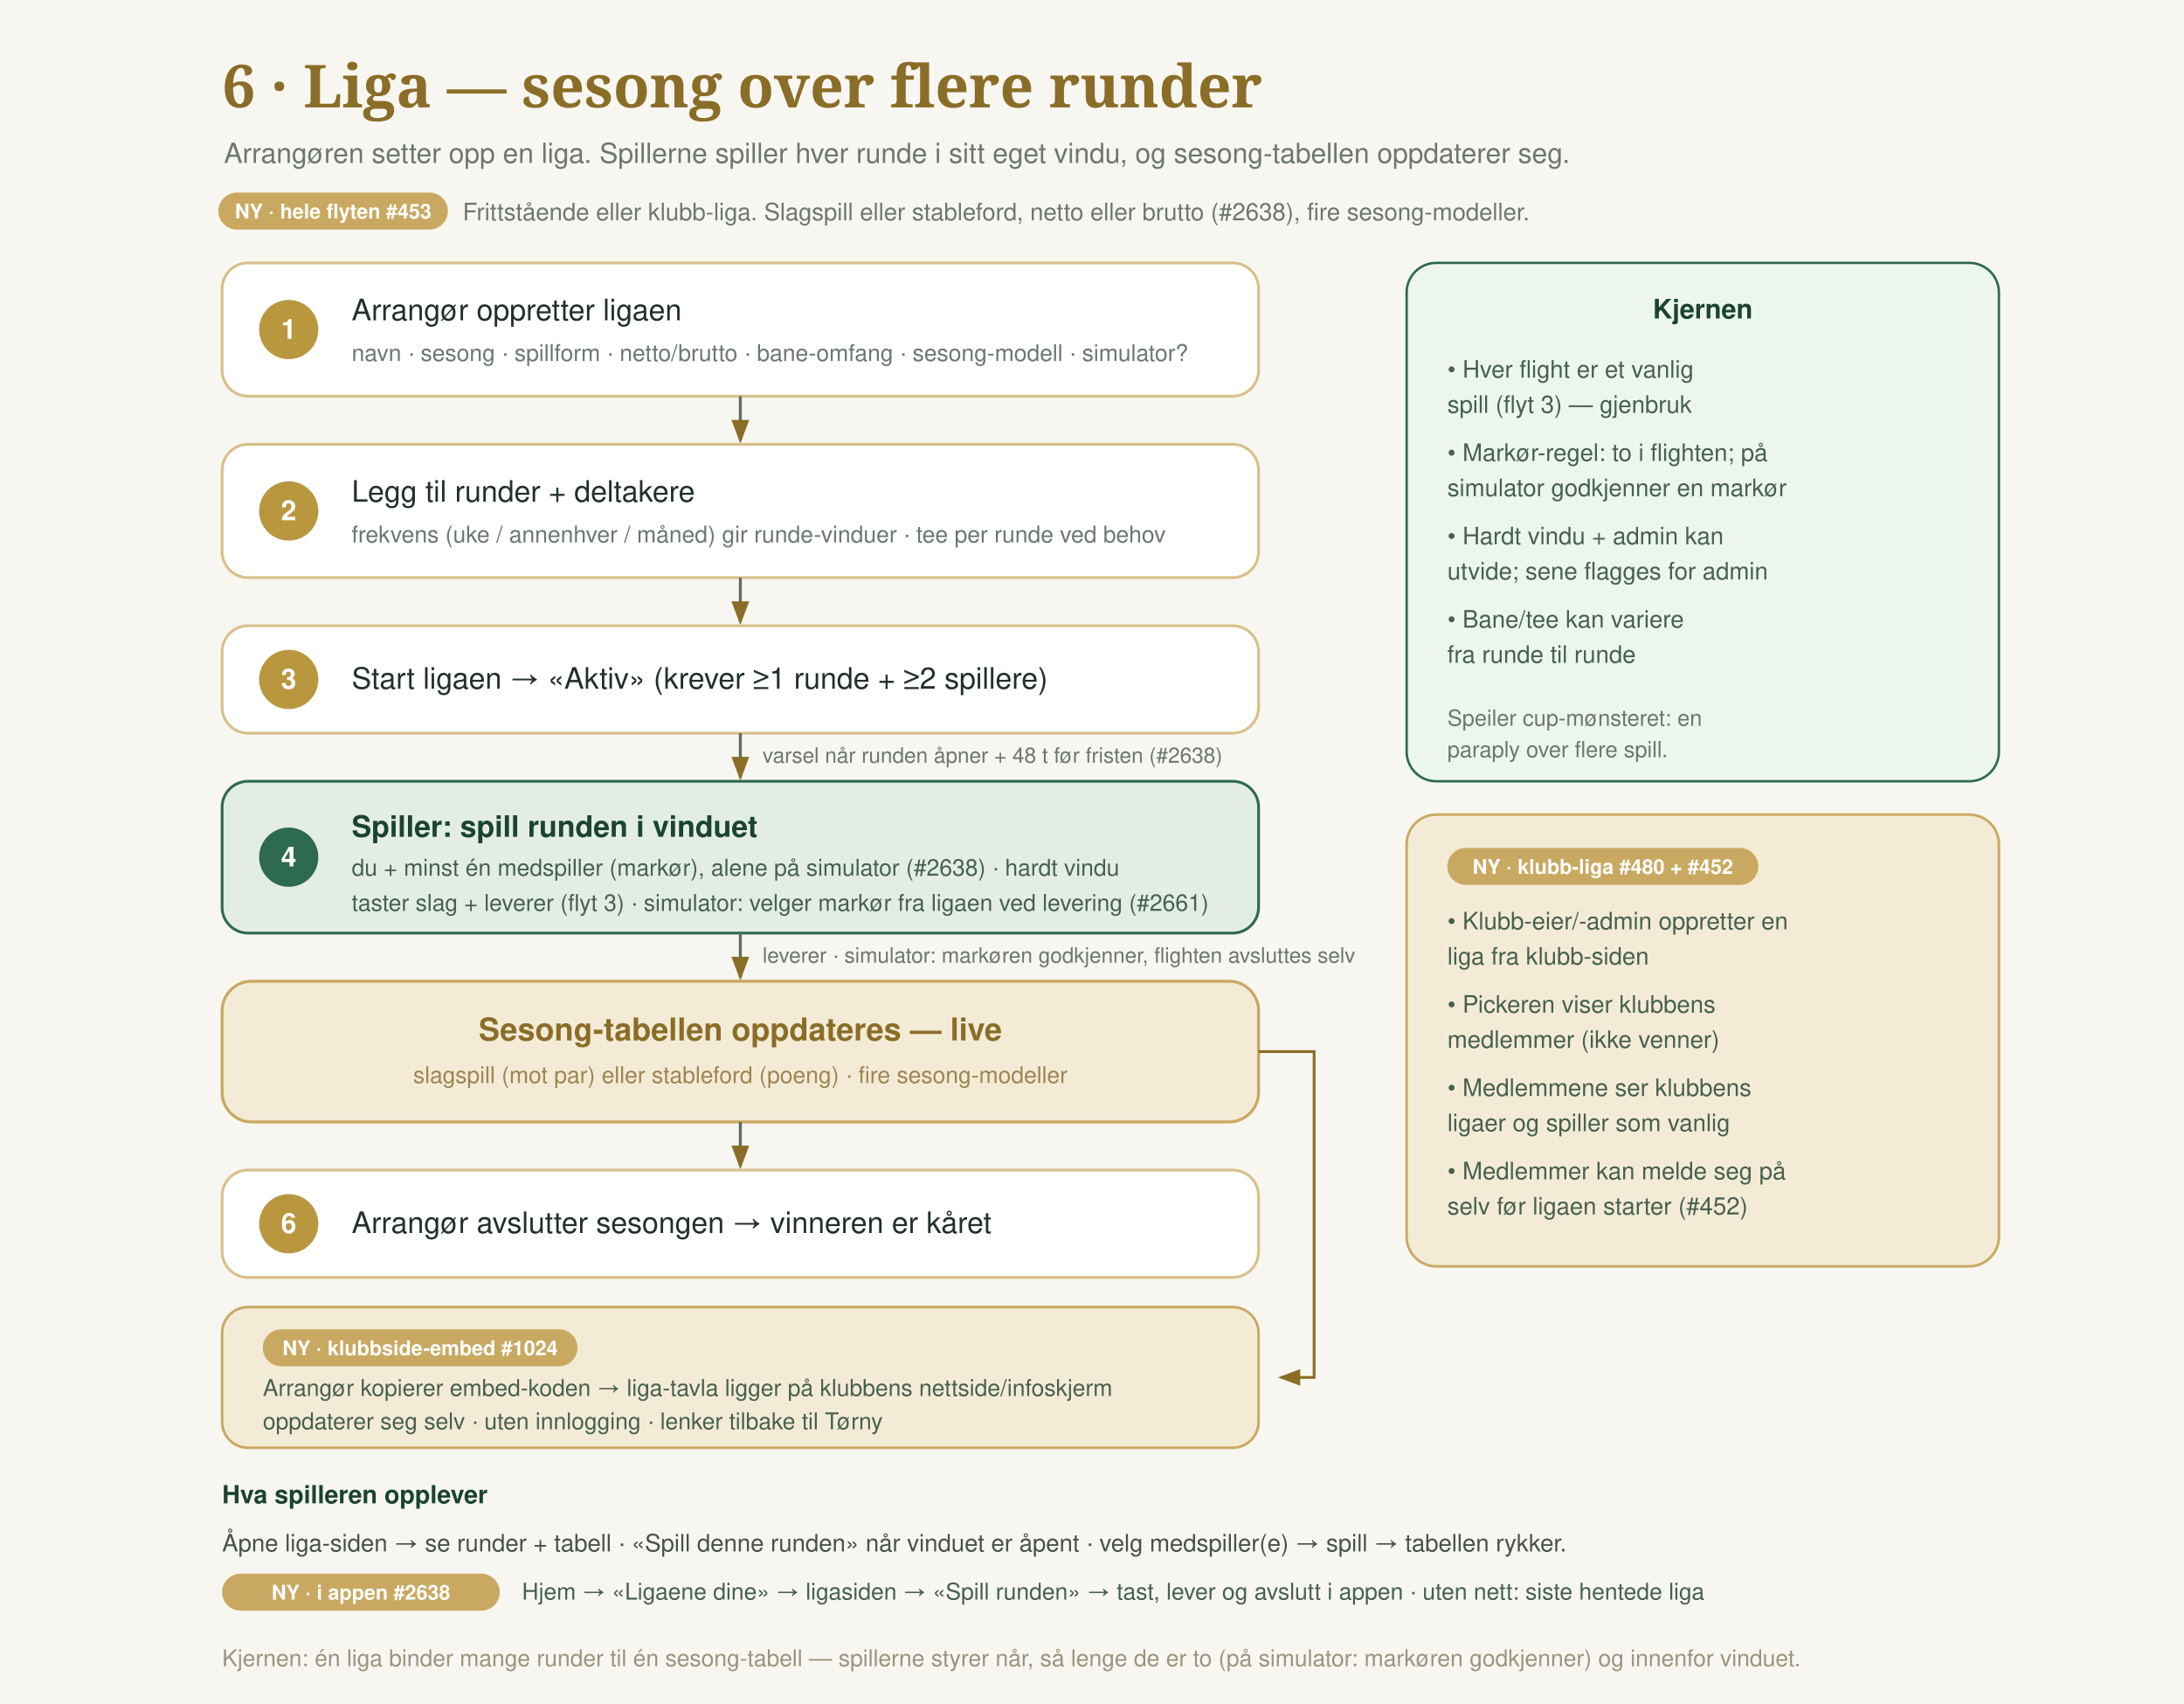
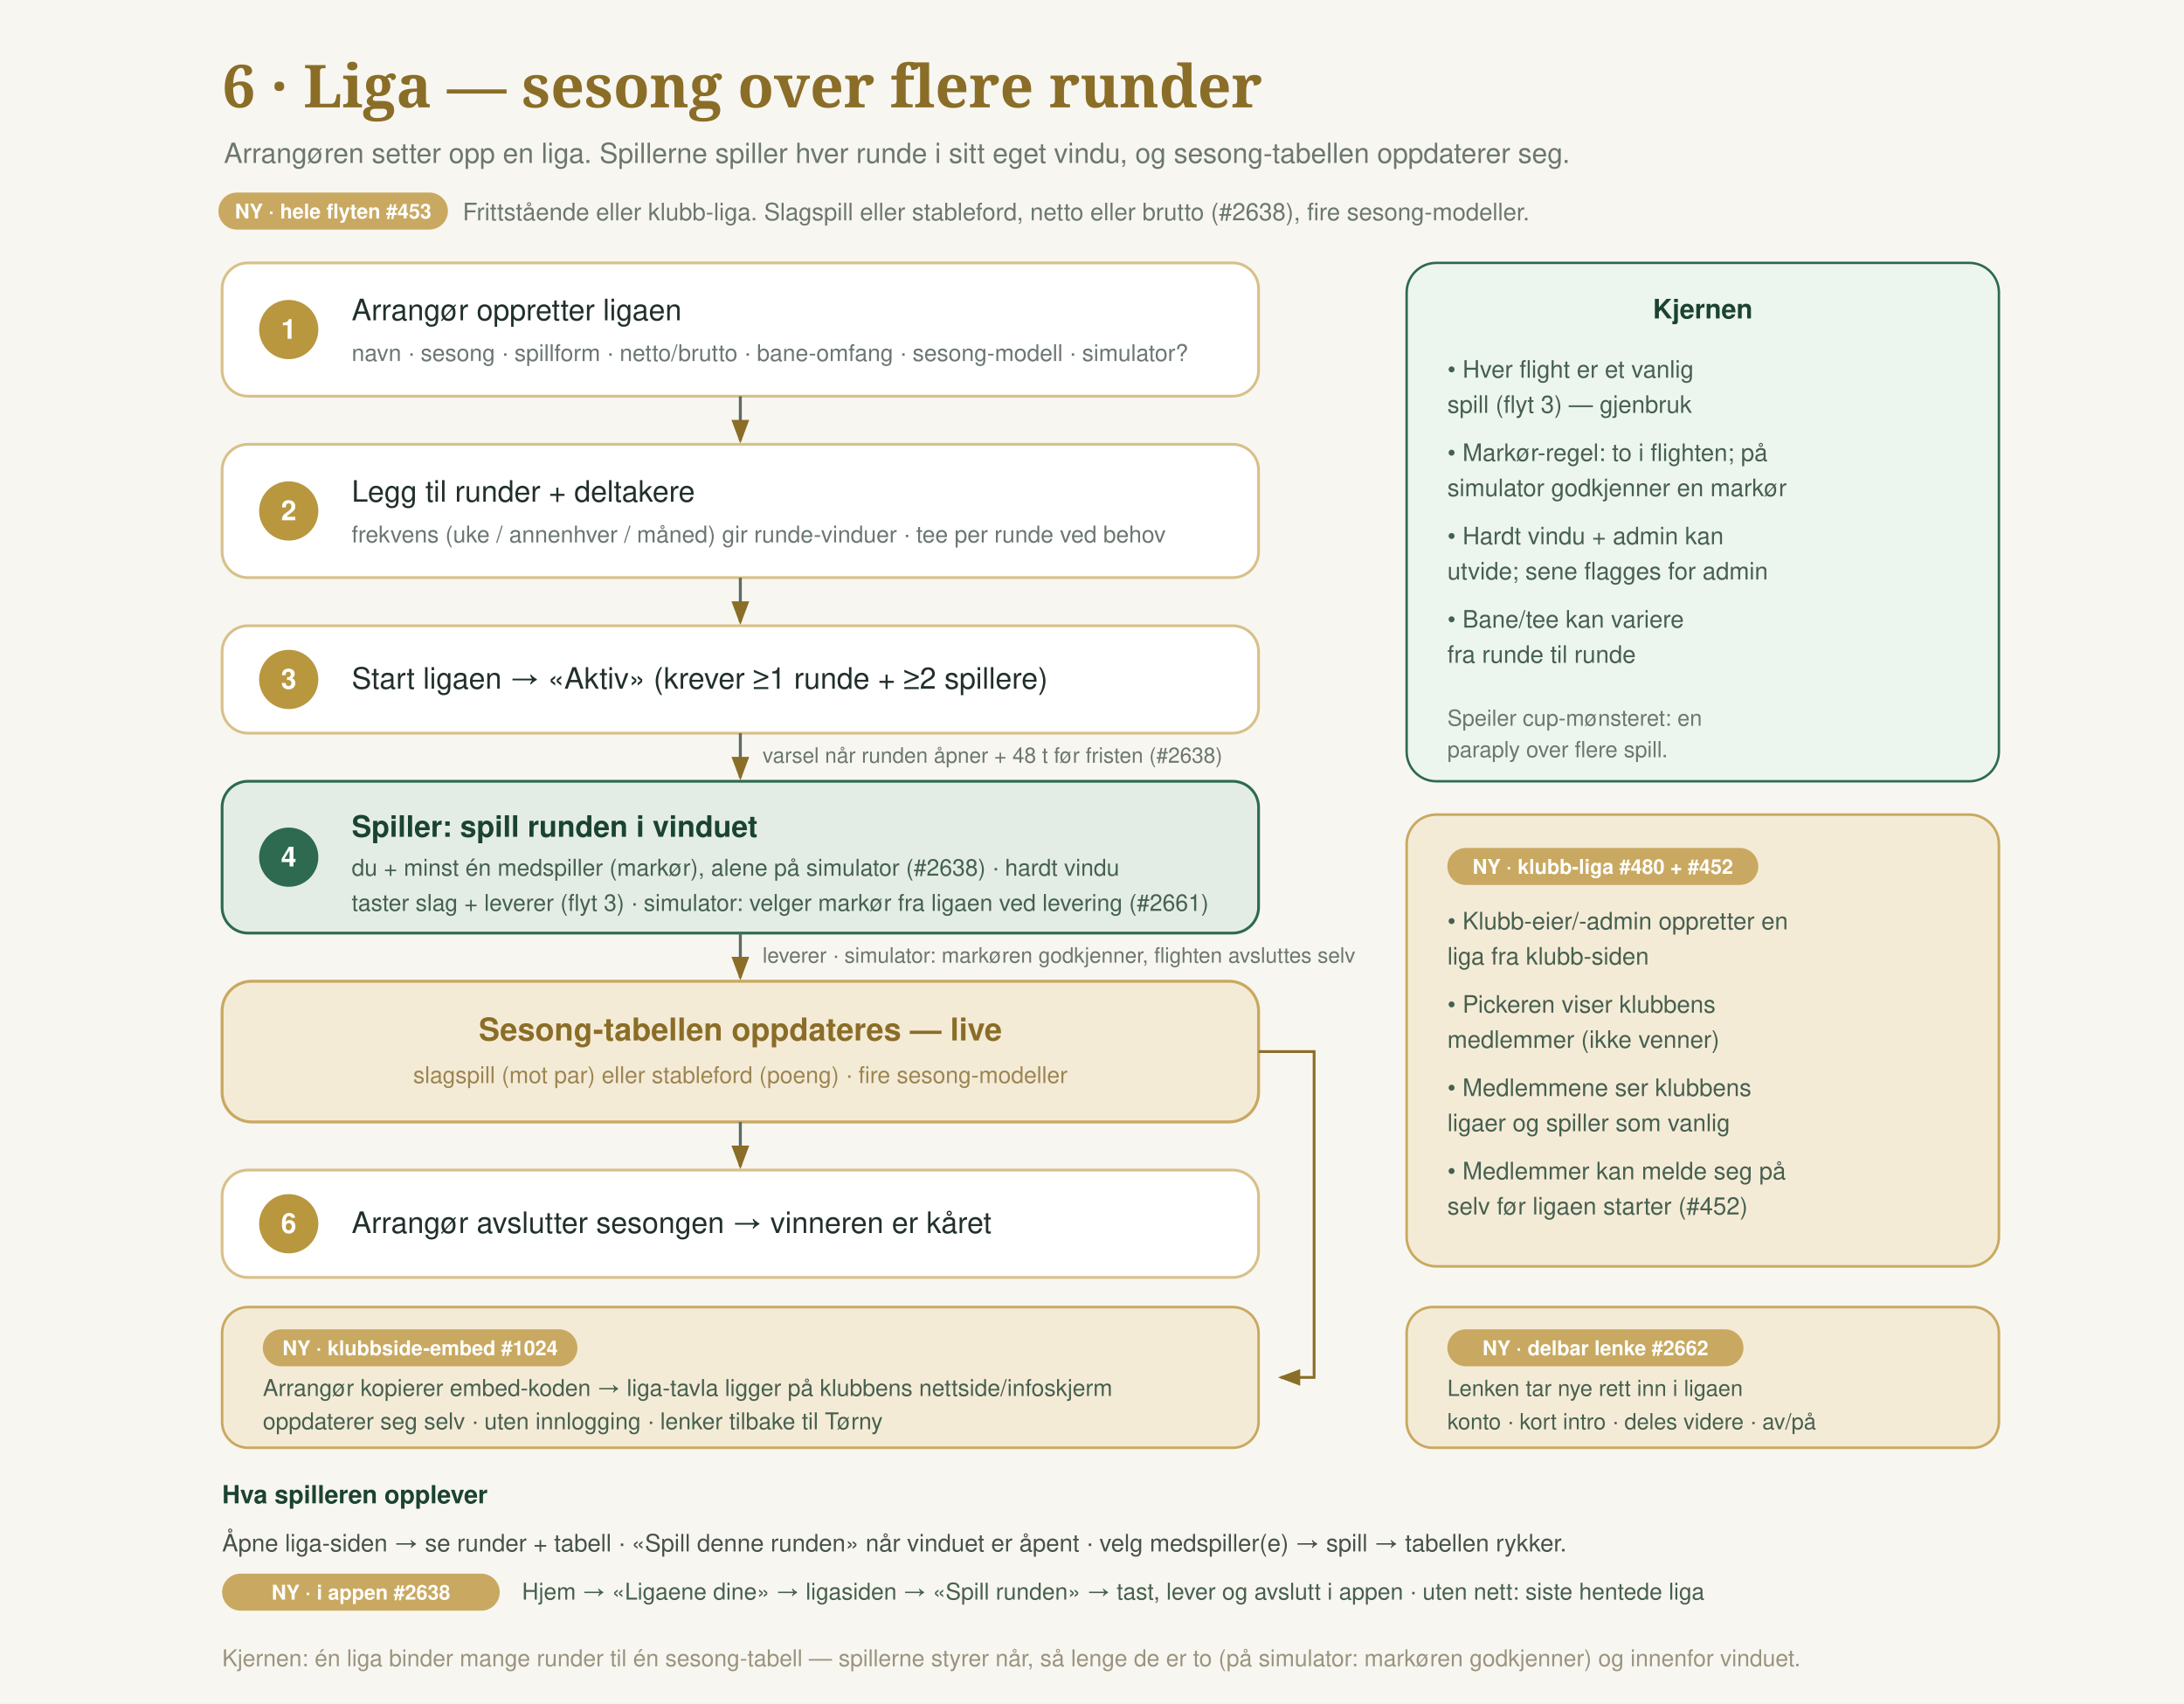
<svg xmlns="http://www.w3.org/2000/svg" width="1180" height="920" viewBox="0 0 1180 920" font-family="-apple-system, Helvetica, Arial, sans-serif">
  <defs>
    <marker id="a" markerWidth="10" markerHeight="8" refX="7" refY="3" orient="auto">
      <path d="M0,0 L8,3 L0,6 Z" fill="#8A6D27" />
    </marker>
  </defs>
  <rect width="1180" height="920" fill="#F8F6F0" />
  <text x="120" y="58" font-family="Georgia, serif" font-size="32" font-weight="600" fill="#8A6D27">6 · Liga — sesong over flere runder</text>
  <text x="121" y="88" font-size="15" fill="#6B7770">Arrangøren setter opp en liga. Spillerne spiller hver runde i sitt eget vindu, og sesong-tabellen oppdaterer seg.</text>
  <g font-size="13">
    <rect x="118" y="104" width="124" height="20" rx="10" fill="#C9A961" />
    <text x="180" y="118" text-anchor="middle" font-size="11" font-weight="700" fill="#FFFFFF">NY · hele flyten #453</text>
    <text x="250" y="119" fill="#6B7770">Frittstående eller klubb-liga. Slagspill eller stableford, netto eller brutto (#2638), fire sesong-modeller.</text>
  </g>
  <rect x="120" y="142" width="560" height="72" rx="14" fill="#FFFFFF" stroke="#D8C089" stroke-width="1.5" />
  <circle cx="156" cy="178" r="16" fill="#B8973F" />
  <text x="156" y="183" text-anchor="middle" font-size="15" font-weight="700" fill="#FFFFFF">1</text>
  <text x="190" y="173" font-size="16" fill="#213029">Arrangør oppretter ligaen</text>
  <text x="190" y="195" font-size="12.5" fill="#6B7770">navn · sesong · spillform · netto/brutto · bane-omfang · sesong-modell · simulator?</text>
  <line x1="400" y1="214" x2="400" y2="238" stroke="#5E6B63" stroke-width="1.6" marker-end="url(#a)" />
  <rect x="120" y="240" width="560" height="72" rx="14" fill="#FFFFFF" stroke="#D8C089" stroke-width="1.5" />
  <circle cx="156" cy="276" r="16" fill="#B8973F" />
  <text x="156" y="281" text-anchor="middle" font-size="15" font-weight="700" fill="#FFFFFF">2</text>
  <text x="190" y="271" font-size="16" fill="#213029">Legg til runder + deltakere</text>
  <text x="190" y="293" font-size="12.5" fill="#6B7770">frekvens (uke / annenhver / måned) gir runde-vinduer · tee per runde ved behov</text>
  <line x1="400" y1="312" x2="400" y2="336" stroke="#5E6B63" stroke-width="1.6" marker-end="url(#a)" />
  <rect x="120" y="338" width="560" height="58" rx="14" fill="#FFFFFF" stroke="#D8C089" stroke-width="1.5" />
  <circle cx="156" cy="367" r="16" fill="#B8973F" />
  <text x="156" y="372" text-anchor="middle" font-size="15" font-weight="700" fill="#FFFFFF">3</text>
  <text x="190" y="372" font-size="16" fill="#213029">Start ligaen → «Aktiv» (krever ≥1 runde + ≥2 spillere)</text>
  <line x1="400" y1="396" x2="400" y2="420" stroke="#5E6B63" stroke-width="1.6" marker-end="url(#a)" />
  <text x="412" y="412" font-size="11.5" fill="#6B7770">varsel når runden åpner + 48 t før fristen (#2638)</text>
  <rect x="120" y="422" width="560" height="82" rx="14" fill="#E3EDE6" stroke="#2D6A4F" stroke-width="1.5" />
  <circle cx="156" cy="463" r="16" fill="#2D6A4F" />
  <text x="156" y="468" text-anchor="middle" font-size="15" font-weight="700" fill="#FFFFFF">4</text>
  <text x="190" y="452" font-size="16" font-weight="600" fill="#1B4332">Spiller: spill runden i vinduet</text>
  <text x="190" y="473" font-size="12.5" fill="#46604F">du + minst én medspiller (markør), alene på simulator (#2638) · hardt vindu</text>
  <text x="190" y="492" font-size="12.5" fill="#46604F">taster slag + leverer (flyt 3) · simulator: velger markør fra ligaen ved levering (#2661)</text>
  <line x1="400" y1="504" x2="400" y2="528" stroke="#5E6B63" stroke-width="1.6" marker-end="url(#a)" />
  <text x="412" y="520" font-size="11.5" fill="#6B7770">leverer · simulator: markøren godkjenner, flighten avsluttes selv</text>
  <rect x="120" y="530" width="560" height="76" rx="16" fill="#F4EBD7" stroke="#C9A961" stroke-width="1.6" />
  <text x="400" y="562" text-anchor="middle" font-size="17" font-weight="700" fill="#8A6D27">Sesong-tabellen oppdateres — live</text>
  <text x="400" y="585" text-anchor="middle" font-size="12.5" fill="#9C8552">slagspill (mot par) eller stableford (poeng) · fire sesong-modeller</text>
  <line x1="400" y1="606" x2="400" y2="630" stroke="#5E6B63" stroke-width="1.6" marker-end="url(#a)" />
  <rect x="120" y="632" width="560" height="58" rx="14" fill="#FFFFFF" stroke="#D8C089" stroke-width="1.5" />
  <circle cx="156" cy="661" r="16" fill="#B8973F" />
  <text x="156" y="666" text-anchor="middle" font-size="15" font-weight="700" fill="#FFFFFF">6</text>
  <text x="190" y="666" font-size="16" fill="#213029">Arrangør avslutter sesongen → vinneren er kåret</text>
  <rect x="760" y="142" width="320" height="280" rx="16" fill="#EDF5EF" stroke="#2D6A4F" stroke-width="1.3" />
  <text x="920" y="172" text-anchor="middle" font-size="14.5" font-weight="700" fill="#1B4332">Kjernen</text>
  <text x="782" y="204" font-size="13" fill="#46604F">• Hver flight er et vanlig</text>
  <text x="782" y="223" font-size="13" fill="#46604F">  spill (flyt 3) — gjenbruk</text>
  <text x="782" y="249" font-size="13" fill="#46604F">• Markør-regel: to i flighten; på</text>
  <text x="782" y="268" font-size="13" fill="#46604F">  simulator godkjenner en markør</text>
  <text x="782" y="294" font-size="13" fill="#46604F">• Hardt vindu + admin kan</text>
  <text x="782" y="313" font-size="13" fill="#46604F">  utvide; sene flagges for admin</text>
  <text x="782" y="339" font-size="13" fill="#46604F">• Bane/tee kan variere</text>
  <text x="782" y="358" font-size="13" fill="#46604F">  fra runde til runde</text>
  <text x="782" y="392" font-size="12" fill="#6B7770">Speiler cup-mønsteret: en</text>
  <text x="782" y="409" font-size="12" fill="#6B7770">paraply over flere spill.</text>
  <rect x="760" y="440" width="320" height="244" rx="16" fill="#F4EBD7" stroke="#C9A961" stroke-width="1.4" />
  <rect x="782" y="458" width="168" height="20" rx="10" fill="#C9A961" />
  <text x="866" y="472" text-anchor="middle" font-size="11" font-weight="700" fill="#FFFFFF">NY · klubb-liga #480 + #452</text>
  <text x="782" y="502" font-size="13" fill="#46604F">• Klubb-eier/-admin oppretter en</text>
  <text x="782" y="521" font-size="13" fill="#46604F">  liga fra klubb-siden</text>
  <text x="782" y="547" font-size="13" fill="#46604F">• Pickeren viser klubbens</text>
  <text x="782" y="566" font-size="13" fill="#46604F">  medlemmer (ikke venner)</text>
  <text x="782" y="592" font-size="13" fill="#46604F">• Medlemmene ser klubbens</text>
  <text x="782" y="611" font-size="13" fill="#46604F">  ligaer og spiller som vanlig</text>
  <text x="782" y="637" font-size="13" fill="#46604F">• Medlemmer kan melde seg på</text>
  <text x="782" y="656" font-size="13" fill="#46604F">  selv før ligaen starter (#452)</text>
  <path d="M680,568 L710,568 L710,744 L692,744" fill="none" stroke="#8A6D27" stroke-width="1.5" marker-end="url(#a)" />
  <rect x="120" y="706" width="560" height="76" rx="14" fill="#F4EBD7" stroke="#C9A961" stroke-width="1.4" />
  <rect x="142" y="718" width="170" height="20" rx="10" fill="#C9A961" />
  <text x="227" y="732" text-anchor="middle" font-size="11" font-weight="700" fill="#FFFFFF">NY · klubbside-embed #1024</text>
  <text x="142" y="754" font-size="12.5" fill="#46604F">Arrangør kopierer embed-koden → liga-tavla ligger på klubbens nettside/infoskjerm</text>
  <text x="142" y="772" font-size="12.5" fill="#46604F">oppdaterer seg selv · uten innlogging · lenker tilbake til Tørny</text>
+   <rect x="760" y="706" width="320" height="76" rx="14" fill="#F4EBD7" stroke="#C9A961" stroke-width="1.4" />
+   <rect x="782" y="718" width="160" height="20" rx="10" fill="#C9A961" />
+   <text x="862" y="732" text-anchor="middle" font-size="11" font-weight="700" fill="#FFFFFF">NY · delbar lenke #2662</text>
+   <text x="782" y="754" font-size="12" fill="#46604F">Lenken tar nye rett inn i ligaen</text>
+   <text x="782" y="772" font-size="12" fill="#46604F">konto · kort intro · deles videre · av/på</text>
  <text x="120" y="812" font-size="13.5" font-weight="700" fill="#1B4332">Hva spilleren opplever</text>
  <text x="120" y="838" font-size="13" fill="#46524B">Åpne liga-siden → se runder + tabell · «Spill denne runden» når vinduet er åpent · velg medspiller(e) → spill → tabellen rykker.</text>
  <rect x="120" y="850" width="150" height="20" rx="10" fill="#C9A961" />
  <text x="195" y="864" text-anchor="middle" font-size="11" font-weight="700" fill="#FFFFFF">NY · i appen #2638</text>
  <text x="282" y="864" font-size="12.5" fill="#46604F">Hjem → «Ligaene dine» → ligasiden → «Spill runden» → tast, lever og avslutt i appen · uten nett: siste hentede liga</text>
  <text x="120" y="900" font-size="12.5" fill="#9A937F">Kjernen: én liga binder mange runder til én sesong-tabell — spillerne styrer når, så lenge de er to (på simulator: markøren godkjenner) og innenfor vinduet.</text>
</svg>
